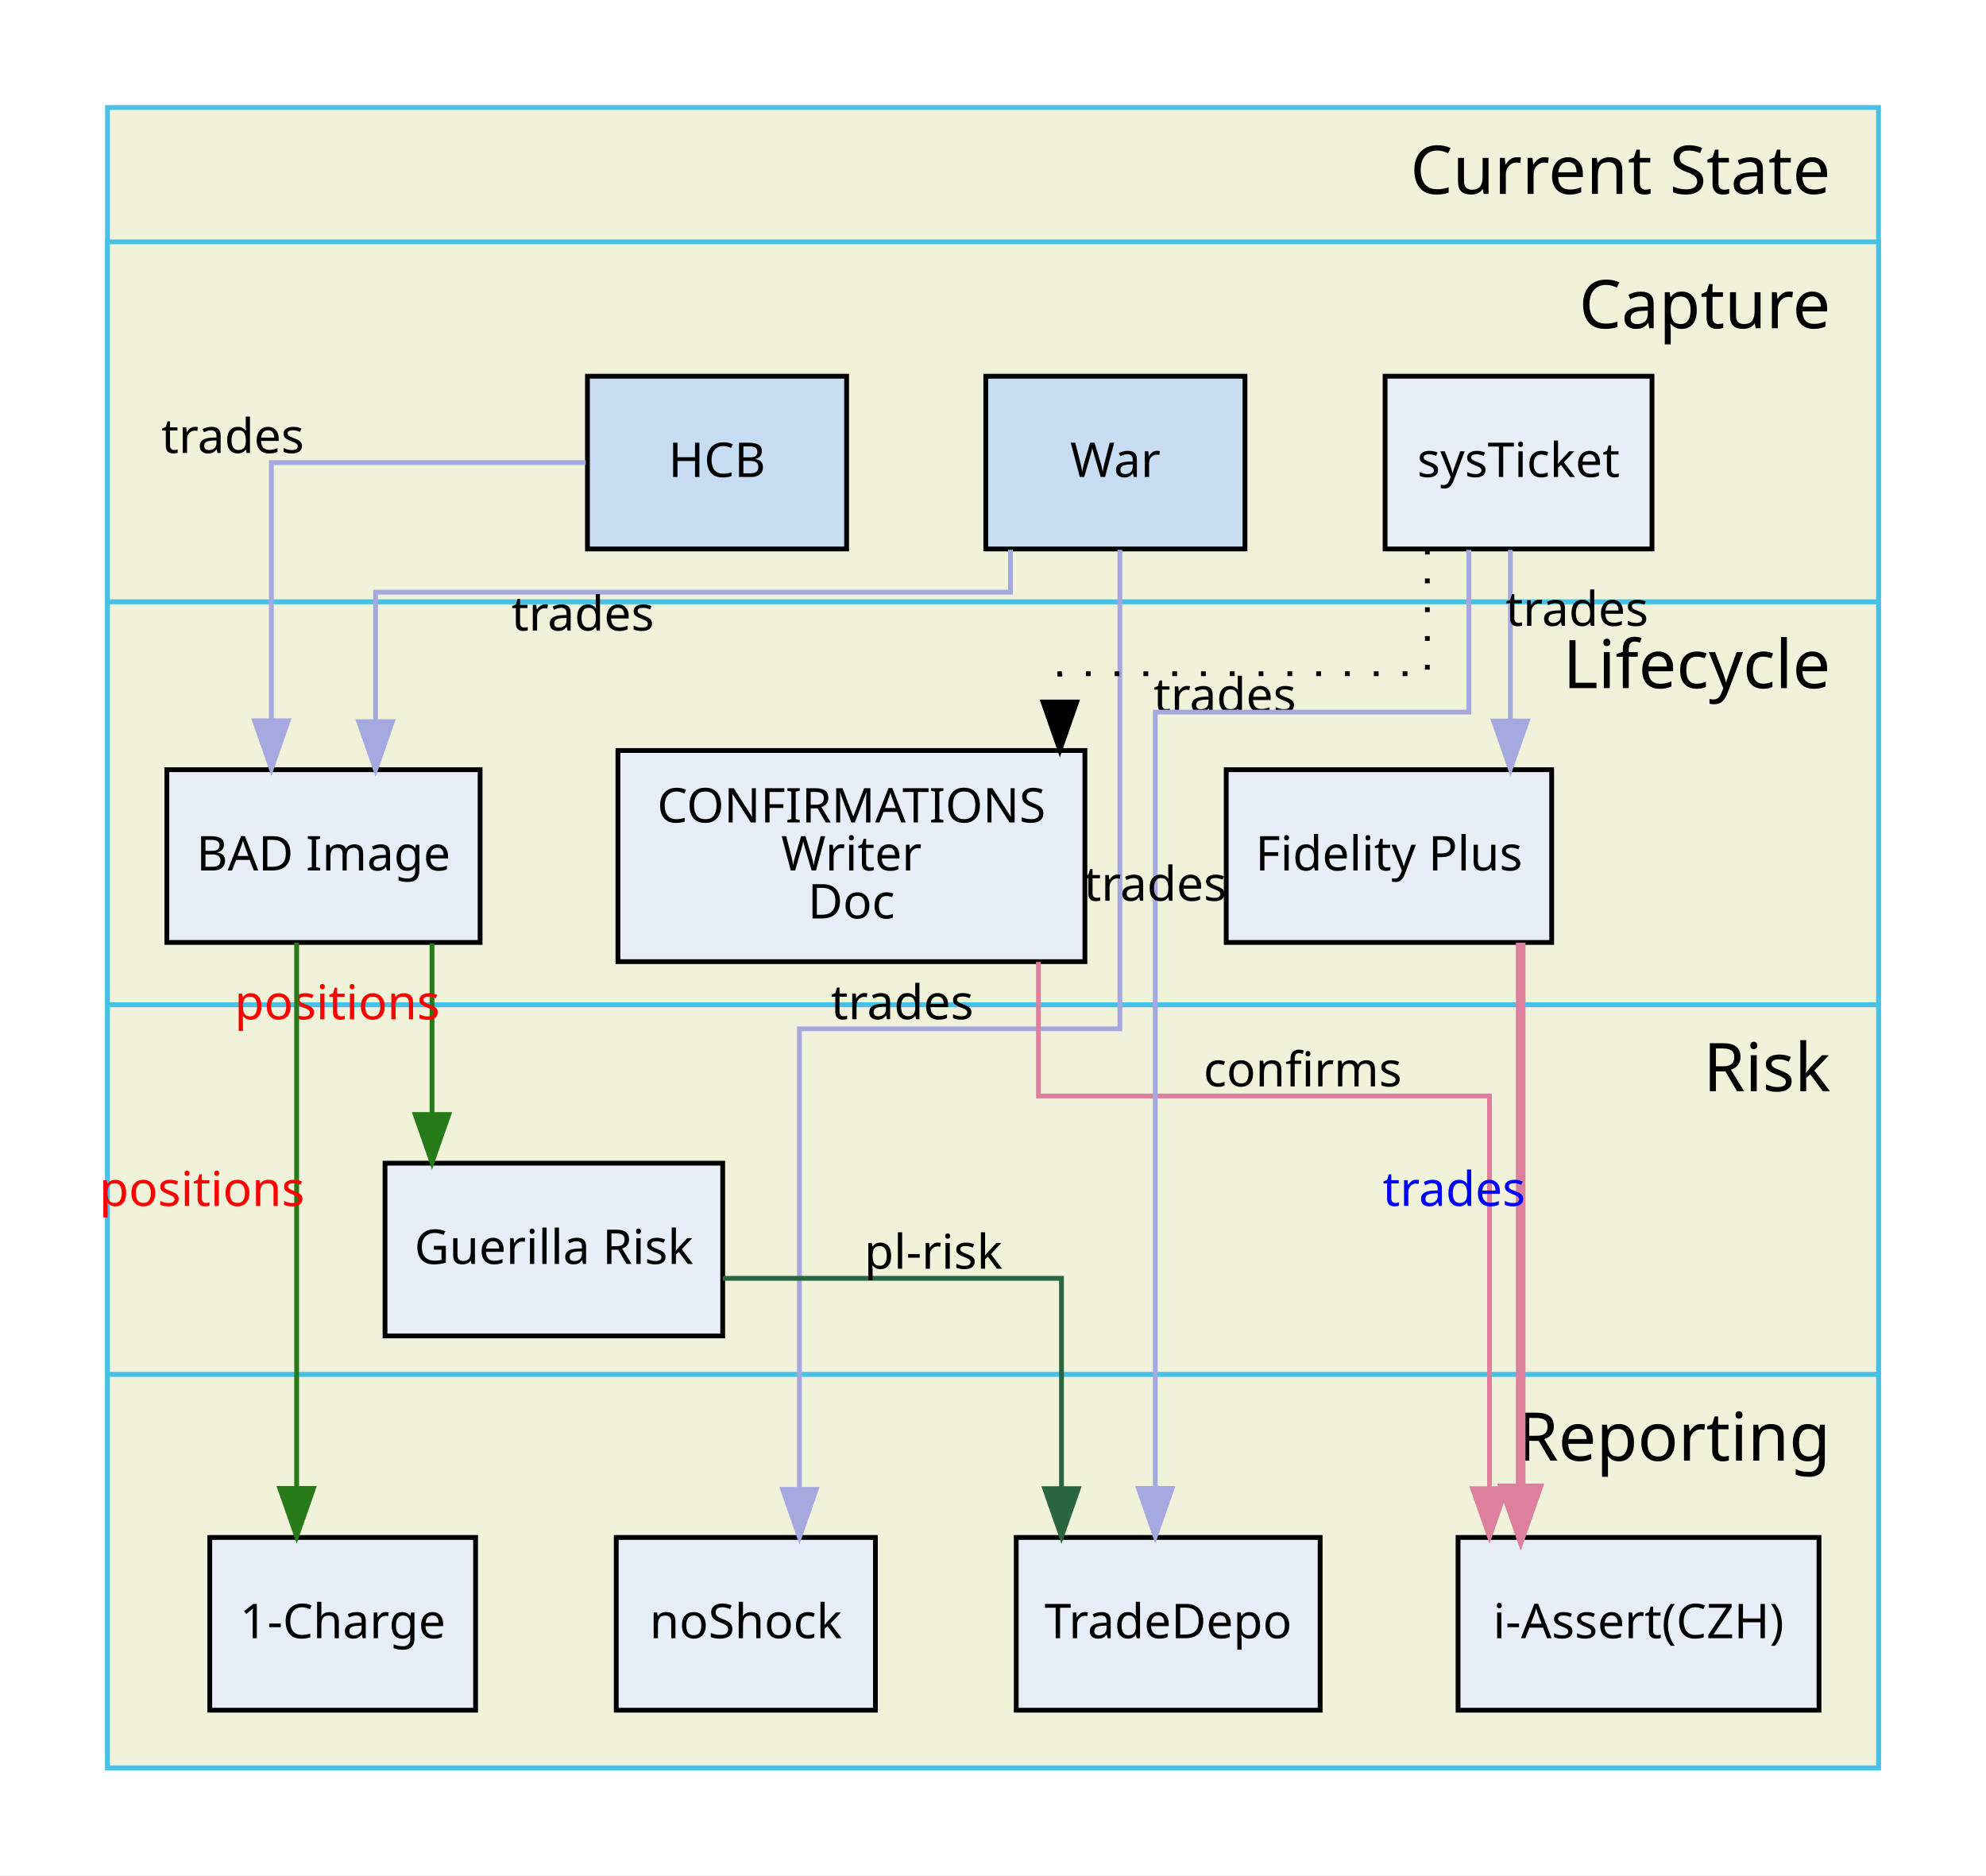
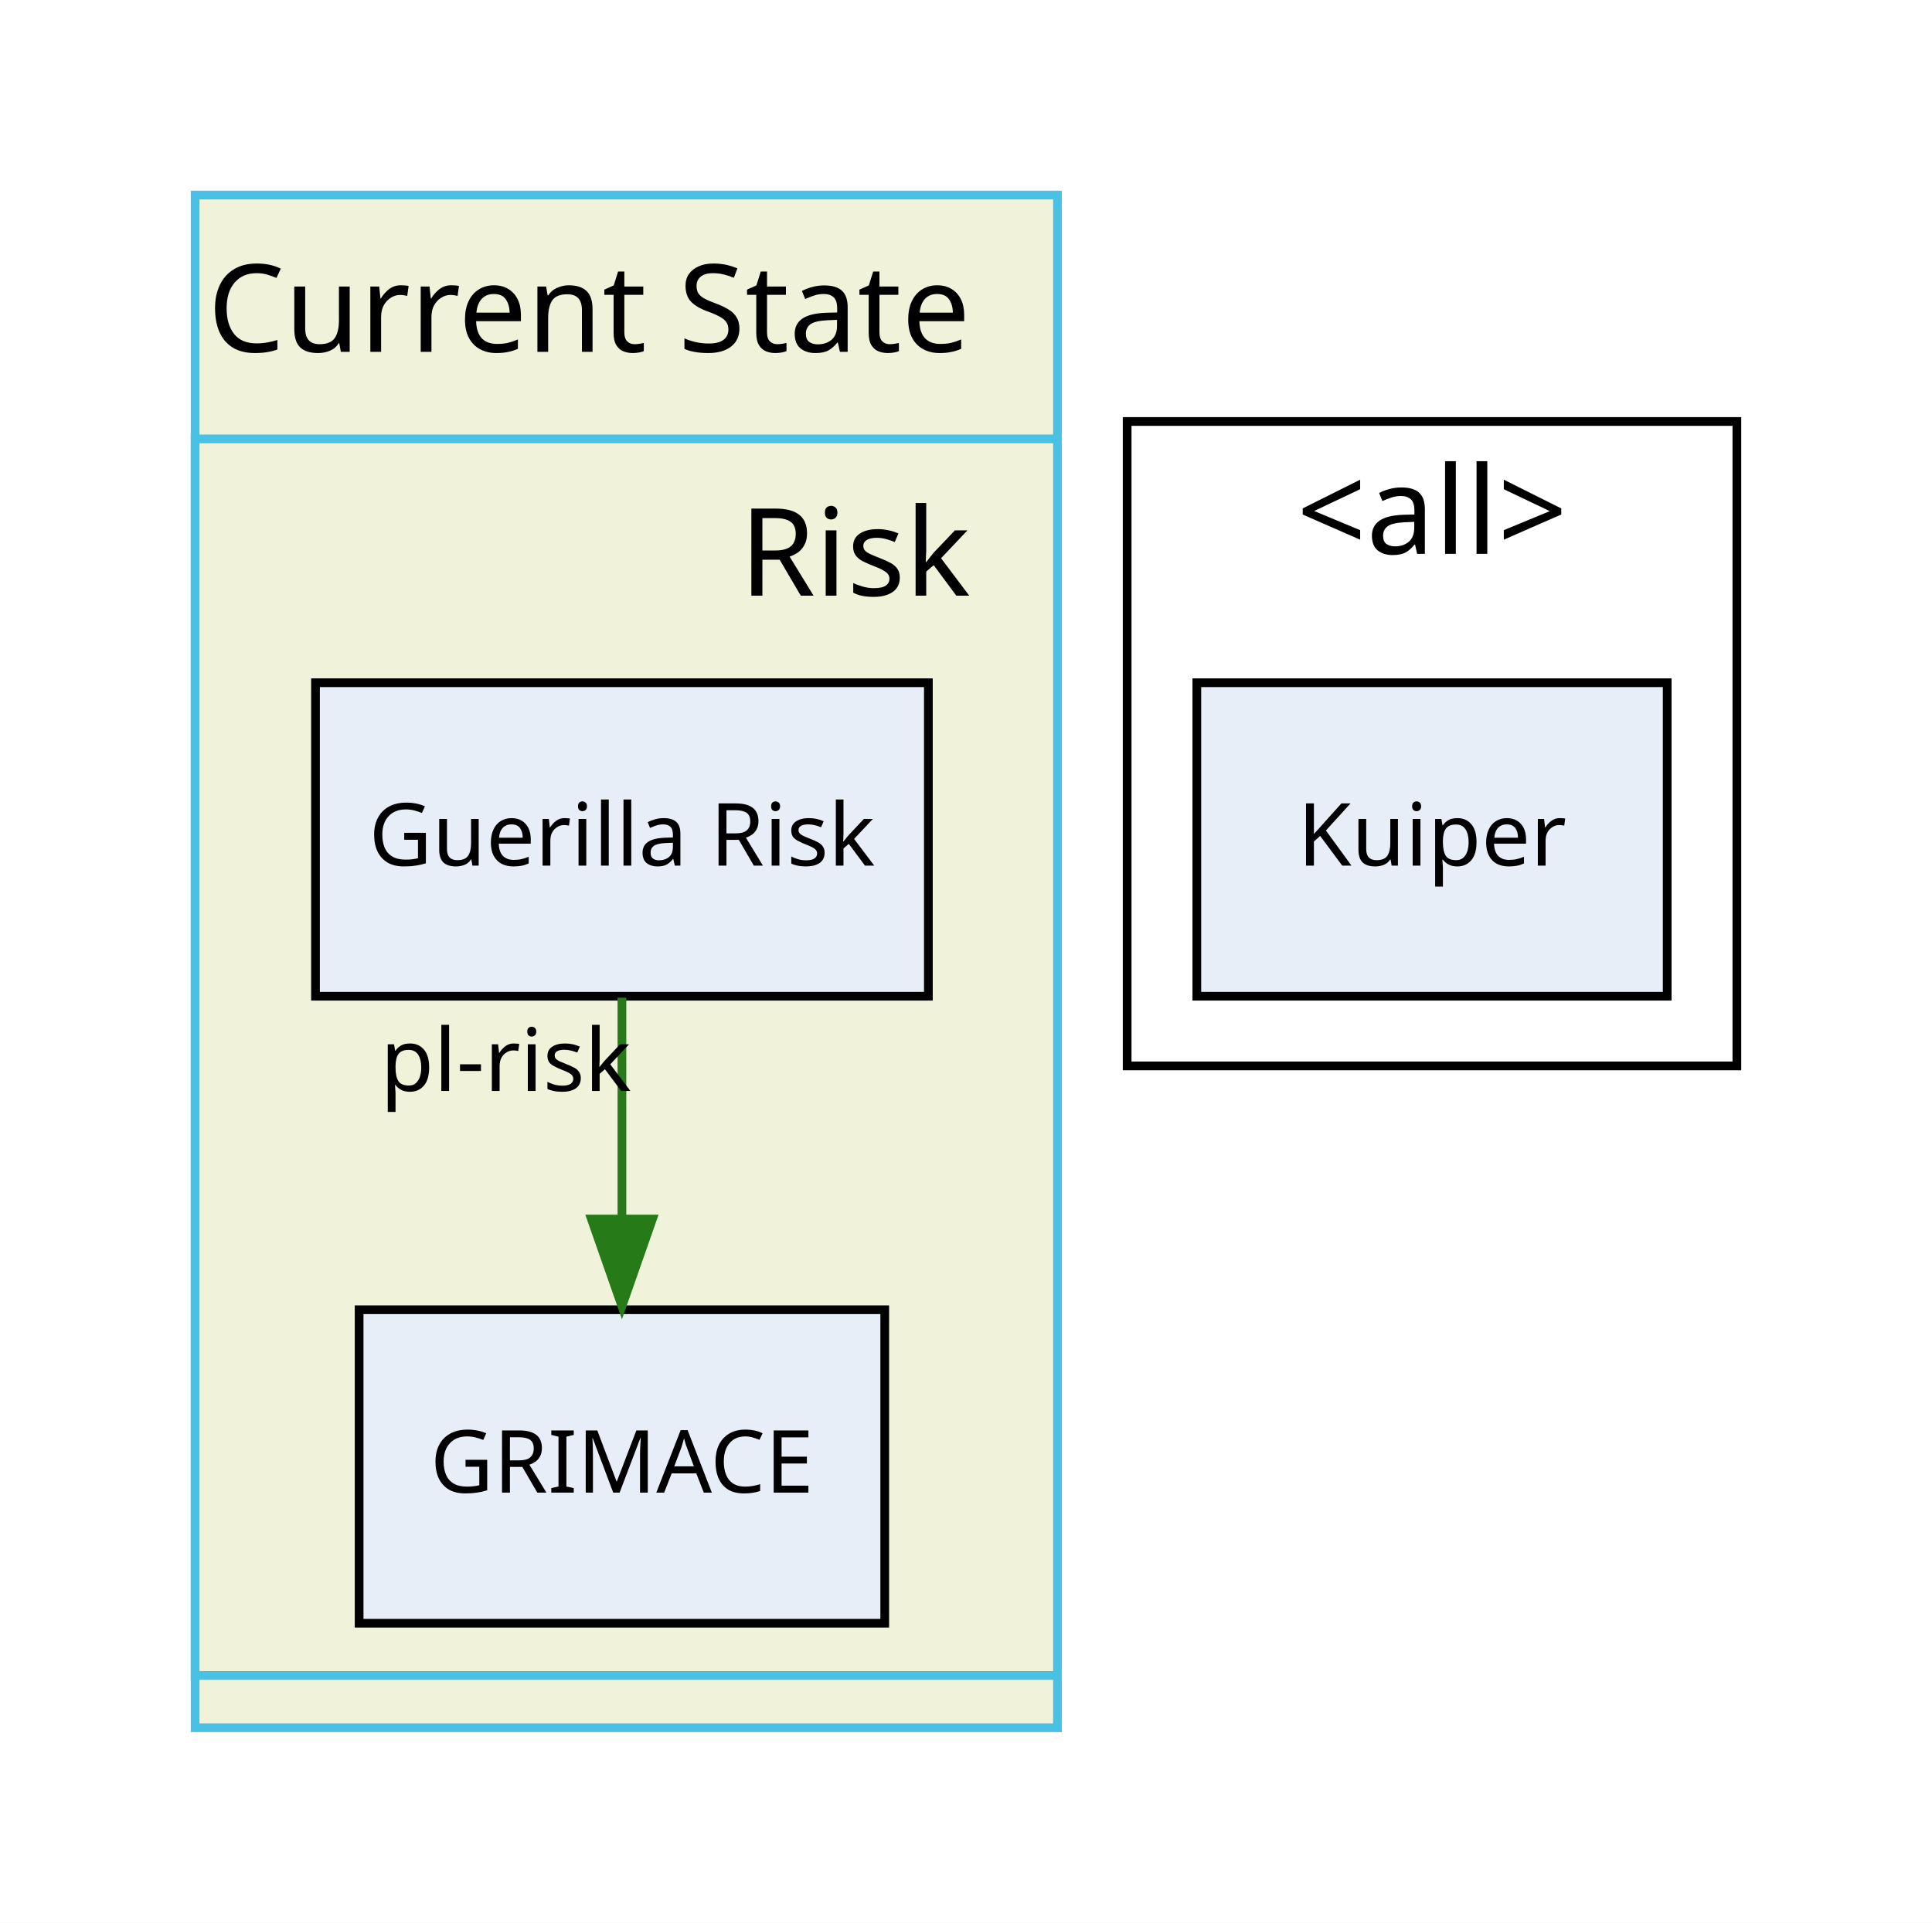
- <svg xmlns="http://www.w3.org/2000/svg" xmlns:xlink="http://www.w3.org/1999/xlink" width="414pt" height="391pt" viewBox="0.00 0.00 413.80 390.80">
-   <g id="graph0" class="graph" transform="scale(1 1) rotate(0) translate(14.4 376.4)">
-     <polygon fill="#ffffff" stroke="transparent" points="-14.4,14.4 -14.4,-376.4 399.4,-376.4 399.4,14.4 -14.4,14.4" />
+ <svg xmlns="http://www.w3.org/2000/svg" xmlns:xlink="http://www.w3.org/1999/xlink" width="222pt" height="221pt" viewBox="0.00 0.00 221.80 220.80">
+   <g id="graph0" class="graph" transform="scale(1 1) rotate(0) translate(14.4 206.4)">
+     <polygon fill="#ffffff" stroke="transparent" points="-14.4,14.4 -14.4,-206.4 207.4,-206.4 207.4,14.4 -14.4,14.4" />
    <g id="clust1" class="cluster">
-       <polygon fill="#f0f2da" stroke="#49c1e5" points="8,-354 8,-8 377,-8 377,-354 8,-354" />
-       <text text-anchor="end" x="367" y="-336" font-family="sans-serif" font-size="14.00" fill="#000000">Current State</text>
+       <polygon fill="none" stroke="#000000" points="115,-84 115,-158 185,-158 185,-84 115,-84" />
+       <text text-anchor="middle" x="150" y="-142.8" font-family="sans-serif" font-size="14.00" fill="#000000">&lt;all&gt;</text>
    </g>
    <g id="clust2" class="cluster">
-       <polygon fill="#f0f2da" stroke="#49c1e5" points="8,-90 8,-8 377,-8 377,-90 8,-90" />
-       <text text-anchor="end" x="367" y="-72" font-family="sans-serif" font-size="14.00" fill="#000000">Reporting</text>
+       <polygon fill="#f0f2da" stroke="#49c1e5" points="8,-184 8,-8 107,-8 107,-184 8,-184" />
+       <text text-anchor="end" x="97" y="-166" font-family="sans-serif" font-size="14.00" fill="#000000">Current State</text>
    </g>
    <g id="clust3" class="cluster">
-       <polygon fill="#f0f2da" stroke="#49c1e5" points="8,-251 8,-167 377,-167 377,-251 8,-251" />
-       <text text-anchor="end" x="367" y="-233" font-family="sans-serif" font-size="14.00" fill="#000000">Lifecycle</text>
-     </g>
-     <g id="clust4" class="cluster">
-       <polygon fill="#f0f2da" stroke="#49c1e5" points="8,-167 8,-90 377,-90 377,-167 8,-167" />
-       <text text-anchor="end" x="367" y="-149" font-family="sans-serif" font-size="14.00" fill="#000000">Risk</text>
-     </g>
-     <g id="clust5" class="cluster">
-       <polygon fill="#f0f2da" stroke="#49c1e5" points="8,-326 8,-251 377,-251 377,-326 8,-326" />
-       <text text-anchor="end" x="367" y="-308" font-family="sans-serif" font-size="14.00" fill="#000000">Capture</text>
+       <polygon fill="#f0f2da" stroke="#49c1e5" points="8,-156 8,-14 107,-14 107,-156 8,-156" />
+       <text text-anchor="end" x="97" y="-138" font-family="sans-serif" font-size="14.00" fill="#000000">Risk</text>
    </g>
    <g id="node1" class="node">
      <g id="a_node1">
-         <a xlink:title="application: War id: PTN-" target="_blank">
-           <polygon fill="#c6ddf2" stroke="#000000" points="245,-298 191,-298 191,-262 245,-262 245,-298" />
-           <text text-anchor="middle" x="218" y="-277" font-family="sans-serif" font-size="10.00" fill="#000000">War</text>
+         <a xlink:title="application: GRIMACE id: PTN-" target="_blank">
+           <polygon fill="#e8eef7" stroke="#000000" points="87.171,-56 26.829,-56 26.829,-20 87.171,-20 87.171,-56" />
+           <text text-anchor="middle" x="57" y="-35" font-family="sans-serif" font-size="10.00" fill="#000000">GRIMACE</text>
+         </a>
+       </g>
+     </g>
+     <g id="node2" class="node">
+       <g id="a_node2">
+         <a xlink:title="application: Kuiper id: PTN-" target="_blank">
+           <polygon fill="#e8eef7" stroke="#000000" points="177,-128 123,-128 123,-92 177,-92 177,-128" />
+           <text text-anchor="middle" x="150" y="-107" font-family="sans-serif" font-size="10.00" fill="#000000">Kuiper</text>
        </a>
      </g>
    </g>
    <g id="node3" class="node">
      <g id="a_node3">
-         <a xlink:title="application: CONFIRMATIONS Writer Doc id: PTN-" target="_blank">
-           <polygon fill="#e8eef7" stroke="#000000" points="211.649,-220 114.35,-220 114.35,-176 211.649,-176 211.649,-220" />
-           <text text-anchor="middle" x="163" y="-205" font-family="sans-serif" font-size="10.00" fill="#000000">CONFIRMATIONS</text>
-           <text text-anchor="middle" x="163" y="-195" font-family="sans-serif" font-size="10.00" fill="#000000">Writer</text>
-           <text text-anchor="middle" x="163" y="-185" font-family="sans-serif" font-size="10.00" fill="#000000">Doc</text>
+         <a xlink:title="application: Guerilla Risk id: PTN-" target="_blank">
+           <polygon fill="#e8eef7" stroke="#000000" points="92.18,-128 21.82,-128 21.82,-92 92.18,-92 92.18,-128" />
+           <text text-anchor="middle" x="57" y="-107" font-family="sans-serif" font-size="10.00" fill="#000000">Guerilla Risk</text>
        </a>
      </g>
    </g>
-     <g id="node7" class="node">
-       <g id="a_node7">
-         <a xlink:title="application: Fidelity Plus id: PTN-" target="_blank">
-           <polygon fill="#e8eef7" stroke="#000000" points="308.906,-216 241.094,-216 241.094,-180 308.906,-180 308.906,-216" />
-           <text text-anchor="middle" x="275" y="-195" font-family="sans-serif" font-size="10.00" fill="#000000">Fidelity Plus</text>
-         </a>
-       </g>
-     </g>
-     <g id="node8" class="node">
-       <g id="a_node8">
-         <a xlink:title="application: BAD Image id: PTN-" target="_blank">
-           <polygon fill="#e8eef7" stroke="#000000" points="85.633,-216 20.367,-216 20.367,-180 85.633,-180 85.633,-216" />
-           <text text-anchor="middle" x="53" y="-195" font-family="sans-serif" font-size="10.00" fill="#000000">BAD Image</text>
-         </a>
-       </g>
-     </g>
-     <g id="edge3" class="edge">
-       <path fill="none" stroke="#a6a8e0" d="M196.144,-261.841C196.144,-256.957 196.144,-253 196.144,-253 196.144,-253 63.855,-253 63.855,-253 63.855,-253 63.855,-226.009 63.855,-226.009" />
-       <polygon fill="#a6a8e0" stroke="#a6a8e0" points="67.356,-226.009 63.855,-216.009 60.356,-226.009 67.356,-226.009" />
-       <text text-anchor="middle" x="107.028" y="-245" font-family="sans-serif" font-size="10.00" fill="#000000">trades</text>
-     </g>
-     <g id="node9" class="node">
-       <g id="a_node9">
-         <a xlink:title="application: noShock id: PTN-" target="_blank">
-           <polygon fill="#e8eef7" stroke="#000000" points="168,-56 114,-56 114,-20 168,-20 168,-56" />
-           <text text-anchor="middle" x="141" y="-35" font-family="sans-serif" font-size="10.00" fill="#000000">noShock</text>
-         </a>
-       </g>
-     </g>
-     <g id="edge4" class="edge">
-       <path fill="none" stroke="#a6a8e0" d="M218.943,-261.821C218.943,-228.721 218.943,-162 218.943,-162 218.943,-162 152.17,-162 152.17,-162 152.17,-162 152.17,-66.031 152.17,-66.031" />
-       <polygon fill="#a6a8e0" stroke="#a6a8e0" points="155.67,-66.031 152.17,-56.031 148.67,-66.031 155.67,-66.031" />
-       <text text-anchor="middle" x="173.586" y="-164" font-family="sans-serif" font-size="10.00" fill="#000000">trades</text>
-     </g>
-     <g id="node2" class="node">
-       <g id="a_node2">
-         <a xlink:title="application: Guerilla Risk id: PTN-" target="_blank">
-           <polygon fill="#e8eef7" stroke="#000000" points="136.18,-134 65.82,-134 65.82,-98 136.18,-98 136.18,-134" />
-           <text text-anchor="middle" x="101" y="-113" font-family="sans-serif" font-size="10.00" fill="#000000">Guerilla Risk</text>
-         </a>
-       </g>
-     </g>
-     <g id="node5" class="node">
-       <g id="a_node5">
-         <a xlink:title="application: 1-Charge id: PTN-" target="_blank">
-           <polygon fill="#e8eef7" stroke="#000000" points="84.69,-56 29.31,-56 29.31,-20 84.69,-20 84.69,-56" />
-           <text text-anchor="middle" x="57" y="-35" font-family="sans-serif" font-size="10.00" fill="#000000">1-Charge</text>
-         </a>
-       </g>
-     </g>
-     <g id="node6" class="node">
-       <g id="a_node6">
-         <a xlink:title="application: TradeDepo id: PTN-" target="_blank">
-           <polygon fill="#e8eef7" stroke="#000000" points="260.664,-56 197.336,-56 197.336,-20 260.664,-20 260.664,-56" />
-           <text text-anchor="middle" x="229" y="-35" font-family="sans-serif" font-size="10.00" fill="#000000">TradeDepo</text>
-         </a>
-       </g>
-     </g>
-     <g id="edge6" class="edge">
-       <path fill="none" stroke="#296640" d="M136.221,-110C166.99,-110 206.773,-110 206.773,-110 206.773,-110 206.773,-66.169 206.773,-66.169" />
-       <polygon fill="#296640" stroke="#296640" points="210.273,-66.169 206.773,-56.169 203.273,-66.169 210.273,-66.169" />
-       <text text-anchor="middle" x="180.08" y="-112" font-family="sans-serif" font-size="10.00" fill="#000000">pl-risk</text>
-     </g>
-     <g id="node10" class="node">
-       <g id="a_node10">
-         <a xlink:title="application: i-Assert(CZH) id: PTN-" target="_blank">
-           <polygon fill="#e8eef7" stroke="#000000" points="364.604,-56 289.396,-56 289.396,-20 364.604,-20 364.604,-56" />
-           <text text-anchor="middle" x="327" y="-35" font-family="sans-serif" font-size="10.00" fill="#000000">i-Assert(CZH)</text>
-         </a>
-       </g>
-     </g>
-     <g id="edge9" class="edge">
-       <path fill="none" stroke="#dd809e" d="M201.97,-175.924C201.97,-162.529 201.97,-148 201.97,-148 201.97,-148 295.95,-148 295.95,-148 295.95,-148 295.95,-66.164 295.95,-66.164" />
-       <polygon fill="#dd809e" stroke="#dd809e" points="299.45,-66.164 295.95,-56.164 292.45,-66.164 299.45,-66.164" />
-       <text text-anchor="middle" x="257.025" y="-150" font-family="sans-serif" font-size="10.00" fill="#000000">confirms</text>
-     </g>
-     <g id="node4" class="node">
-       <g id="a_node4">
-         <a xlink:title="application: HCB id: PTN-" target="_blank">
-           <polygon fill="#c6ddf2" stroke="#000000" points="162,-298 108,-298 108,-262 162,-262 162,-298" />
-           <text text-anchor="middle" x="135" y="-277" font-family="sans-serif" font-size="10.00" fill="#000000">HCB</text>
-         </a>
-       </g>
-     </g>
-     <g id="edge12" class="edge">
-       <path fill="none" stroke="#a6a8e0" d="M107.642,-280C80.252,-280 42.145,-280 42.145,-280 42.145,-280 42.145,-226.198 42.145,-226.198" />
-       <polygon fill="#a6a8e0" stroke="#a6a8e0" points="45.645,-226.198 42.145,-216.198 38.645,-226.198 45.645,-226.198" />
-       <text text-anchor="middle" x="34.096" y="-282" font-family="sans-serif" font-size="10.00" fill="#000000">trades</text>
-     </g>
-     <g id="edge14" class="edge">
-       <g id="a_edge14">
-         <a xlink:href="http://www.google.com" xlink:title="Fidelity-&gt;i-Assert(CZH)" target="_blank">
-           <path fill="none" stroke="#dd809e" stroke-width="2" d="M302.452,-179.957C302.452,-179.957 302.452,-66.223 302.452,-66.223" />
-           <polygon fill="#dd809e" stroke="#dd809e" stroke-width="2" points="305.952,-66.222 302.452,-56.223 298.952,-66.223 305.952,-66.222" />
-         </a>
-       </g>
-       <g id="a_edge14-label">
-         <a xlink:href="http://www.google.com" xlink:title="Fidelity-&gt;i-Assert(CZH)" target="_blank">
-           <text text-anchor="middle" x="288.555" y="-125.09" font-family="sans-serif" font-size="10.00" fill="#0000ff">trades</text>
-         </a>
-       </g>
-     </g>
-     <g id="edge15" class="edge">
-       <path fill="none" stroke="#267a17" d="M75.613,-179.802C75.613,-179.802 75.613,-144.148 75.613,-144.148" />
-       <polygon fill="#267a17" stroke="#267a17" points="79.113,-144.148 75.613,-134.148 72.113,-144.148 79.113,-144.148" />
-       <g id="a_edge15-label">
-         <a xlink:title="BAD Image-&gt;Guerilla Risk">
-           <text text-anchor="middle" x="55.879" y="-163.975" font-family="sans-serif" font-size="10.00" fill="#ff0000">positions</text>
-         </a>
-       </g>
-     </g>
-     <g id="edge16" class="edge">
-       <path fill="none" stroke="#267a17" d="M47.408,-179.957C47.408,-179.957 47.408,-66.223 47.408,-66.223" />
-       <polygon fill="#267a17" stroke="#267a17" points="50.908,-66.222 47.408,-56.223 43.908,-66.223 50.908,-66.222" />
-       <g id="a_edge16-label">
-         <a xlink:title="BAD Image-&gt;1-Charge">
-           <text text-anchor="middle" x="27.674" y="-125.09" font-family="sans-serif" font-size="10.00" fill="#ff0000">positions</text>
-         </a>
-       </g>
-     </g>
-     <g id="node11" class="node">
-       <g id="a_node11">
-         <a xlink:title="application: sysTicket id: PTN-" target="_blank">
-           <polygon fill="#e8eef7" stroke="#000000" points="329.805,-298 274.195,-298 274.195,-262 329.805,-262 329.805,-298" />
-           <text text-anchor="middle" x="302" y="-277" font-family="sans-serif" font-size="10.00" fill="#000000">sysTicket</text>
-         </a>
-       </g>
-     </g>
-     <g id="edge17" class="edge">
-       <path fill="none" stroke="#000000" stroke-dasharray="1,5" d="M282.999,-261.849C282.999,-249.729 282.999,-236 282.999,-236 282.999,-236 206.431,-236 206.431,-236 206.431,-236 206.431,-230.105 206.431,-230.105" />
-       <polygon fill="#000000" stroke="#000000" points="209.931,-230.105 206.431,-220.105 202.931,-230.105 209.931,-230.105" />
-       <text text-anchor="middle" x="240.796" y="-228" font-family="sans-serif" font-size="10.00" fill="#000000">trades</text>
-     </g>
-     <g id="edge18" class="edge">
-       <path fill="none" stroke="#a6a8e0" d="M291.651,-261.813C291.651,-246.818 291.651,-228 291.651,-228 291.651,-228 226.311,-228 226.311,-228 226.311,-228 226.311,-66.218 226.311,-66.218" />
-       <polygon fill="#a6a8e0" stroke="#a6a8e0" points="229.811,-66.218 226.311,-56.218 222.811,-66.218 229.811,-66.218" />
-       <text text-anchor="middle" x="226.311" y="-188.685" font-family="sans-serif" font-size="10.00" fill="#000000">trades</text>
-     </g>
-     <g id="edge19" class="edge">
-       <path fill="none" stroke="#a6a8e0" d="M300.302,-261.801C300.302,-261.801 300.302,-226.148 300.302,-226.148" />
-       <polygon fill="#a6a8e0" stroke="#a6a8e0" points="303.802,-226.148 300.302,-216.148 296.802,-226.148 303.802,-226.148" />
-       <text text-anchor="middle" x="314.198" y="-245.975" font-family="sans-serif" font-size="10.00" fill="#000000">trades</text>
+     <g id="edge1" class="edge">
+       <path fill="none" stroke="#267a17" d="M57,-91.831C57,-91.831 57,-66.413 57,-66.413" />
+       <polygon fill="#267a17" stroke="#267a17" points="60.5,-66.413 57,-56.413 53.5,-66.413 60.5,-66.413" />
+       <text text-anchor="middle" x="43.667" y="-81.122" font-family="sans-serif" font-size="10.00" fill="#000000">pl-risk</text>
    </g>
  </g>
</svg>
